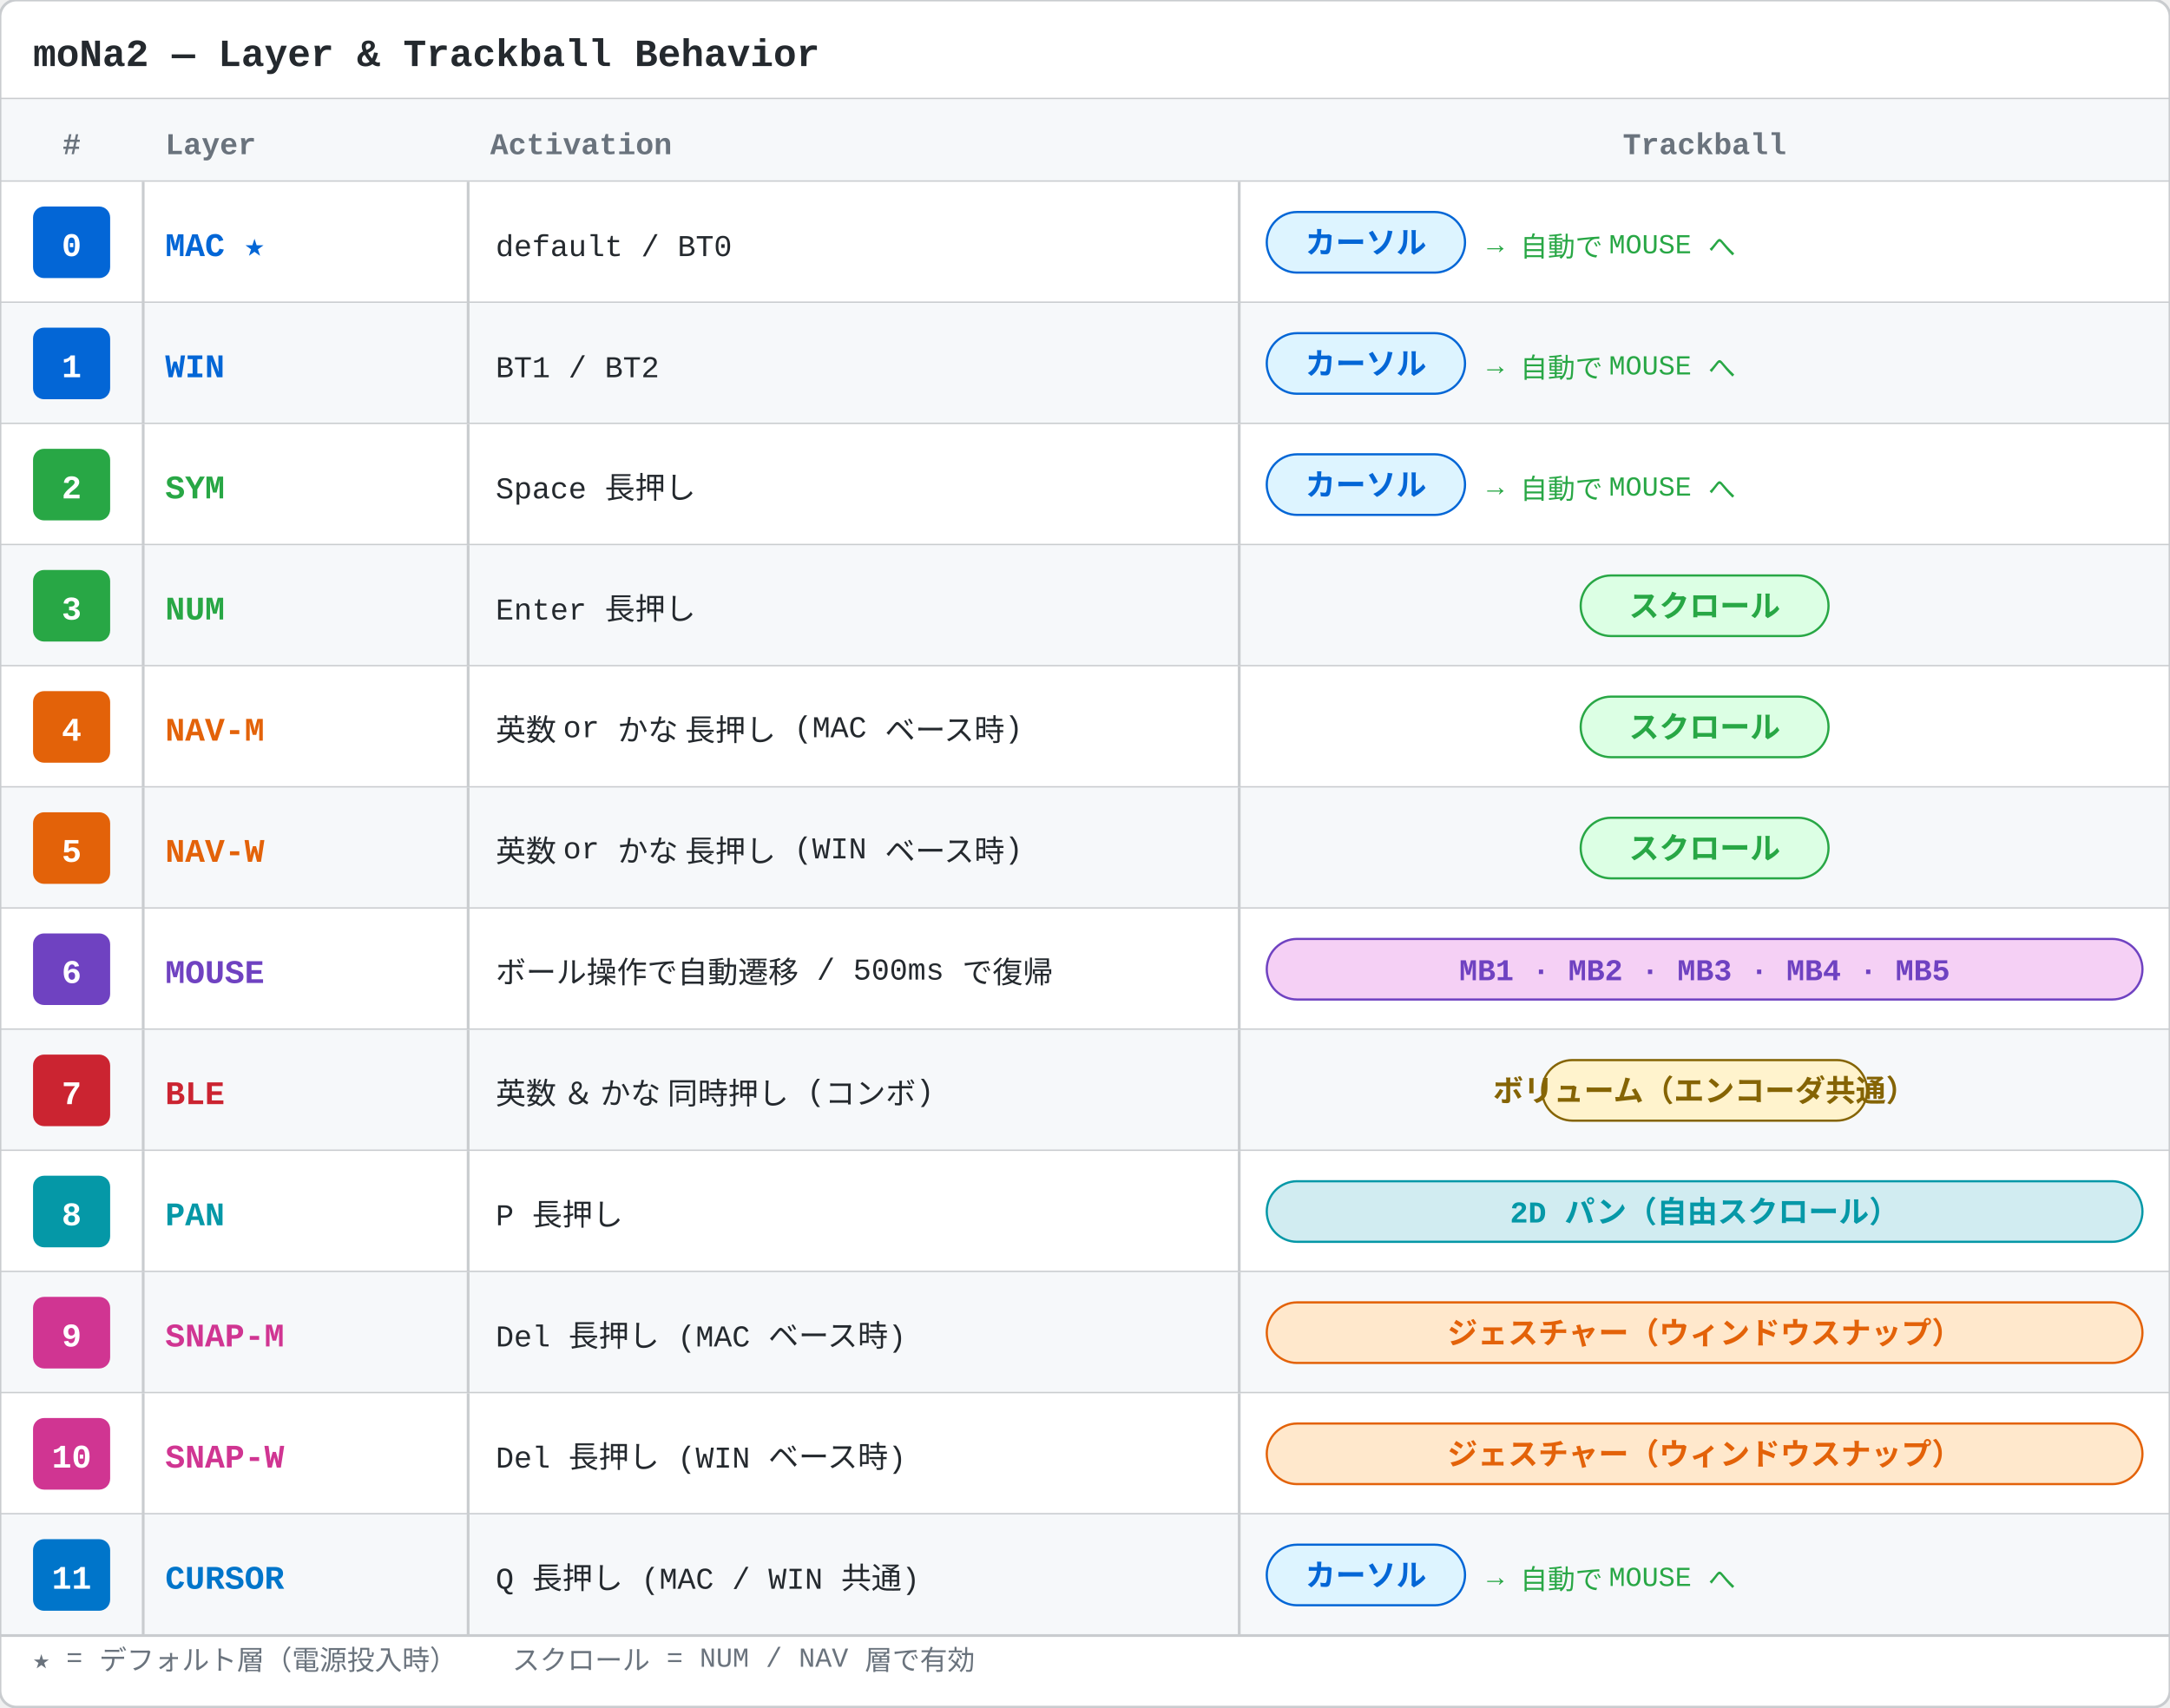
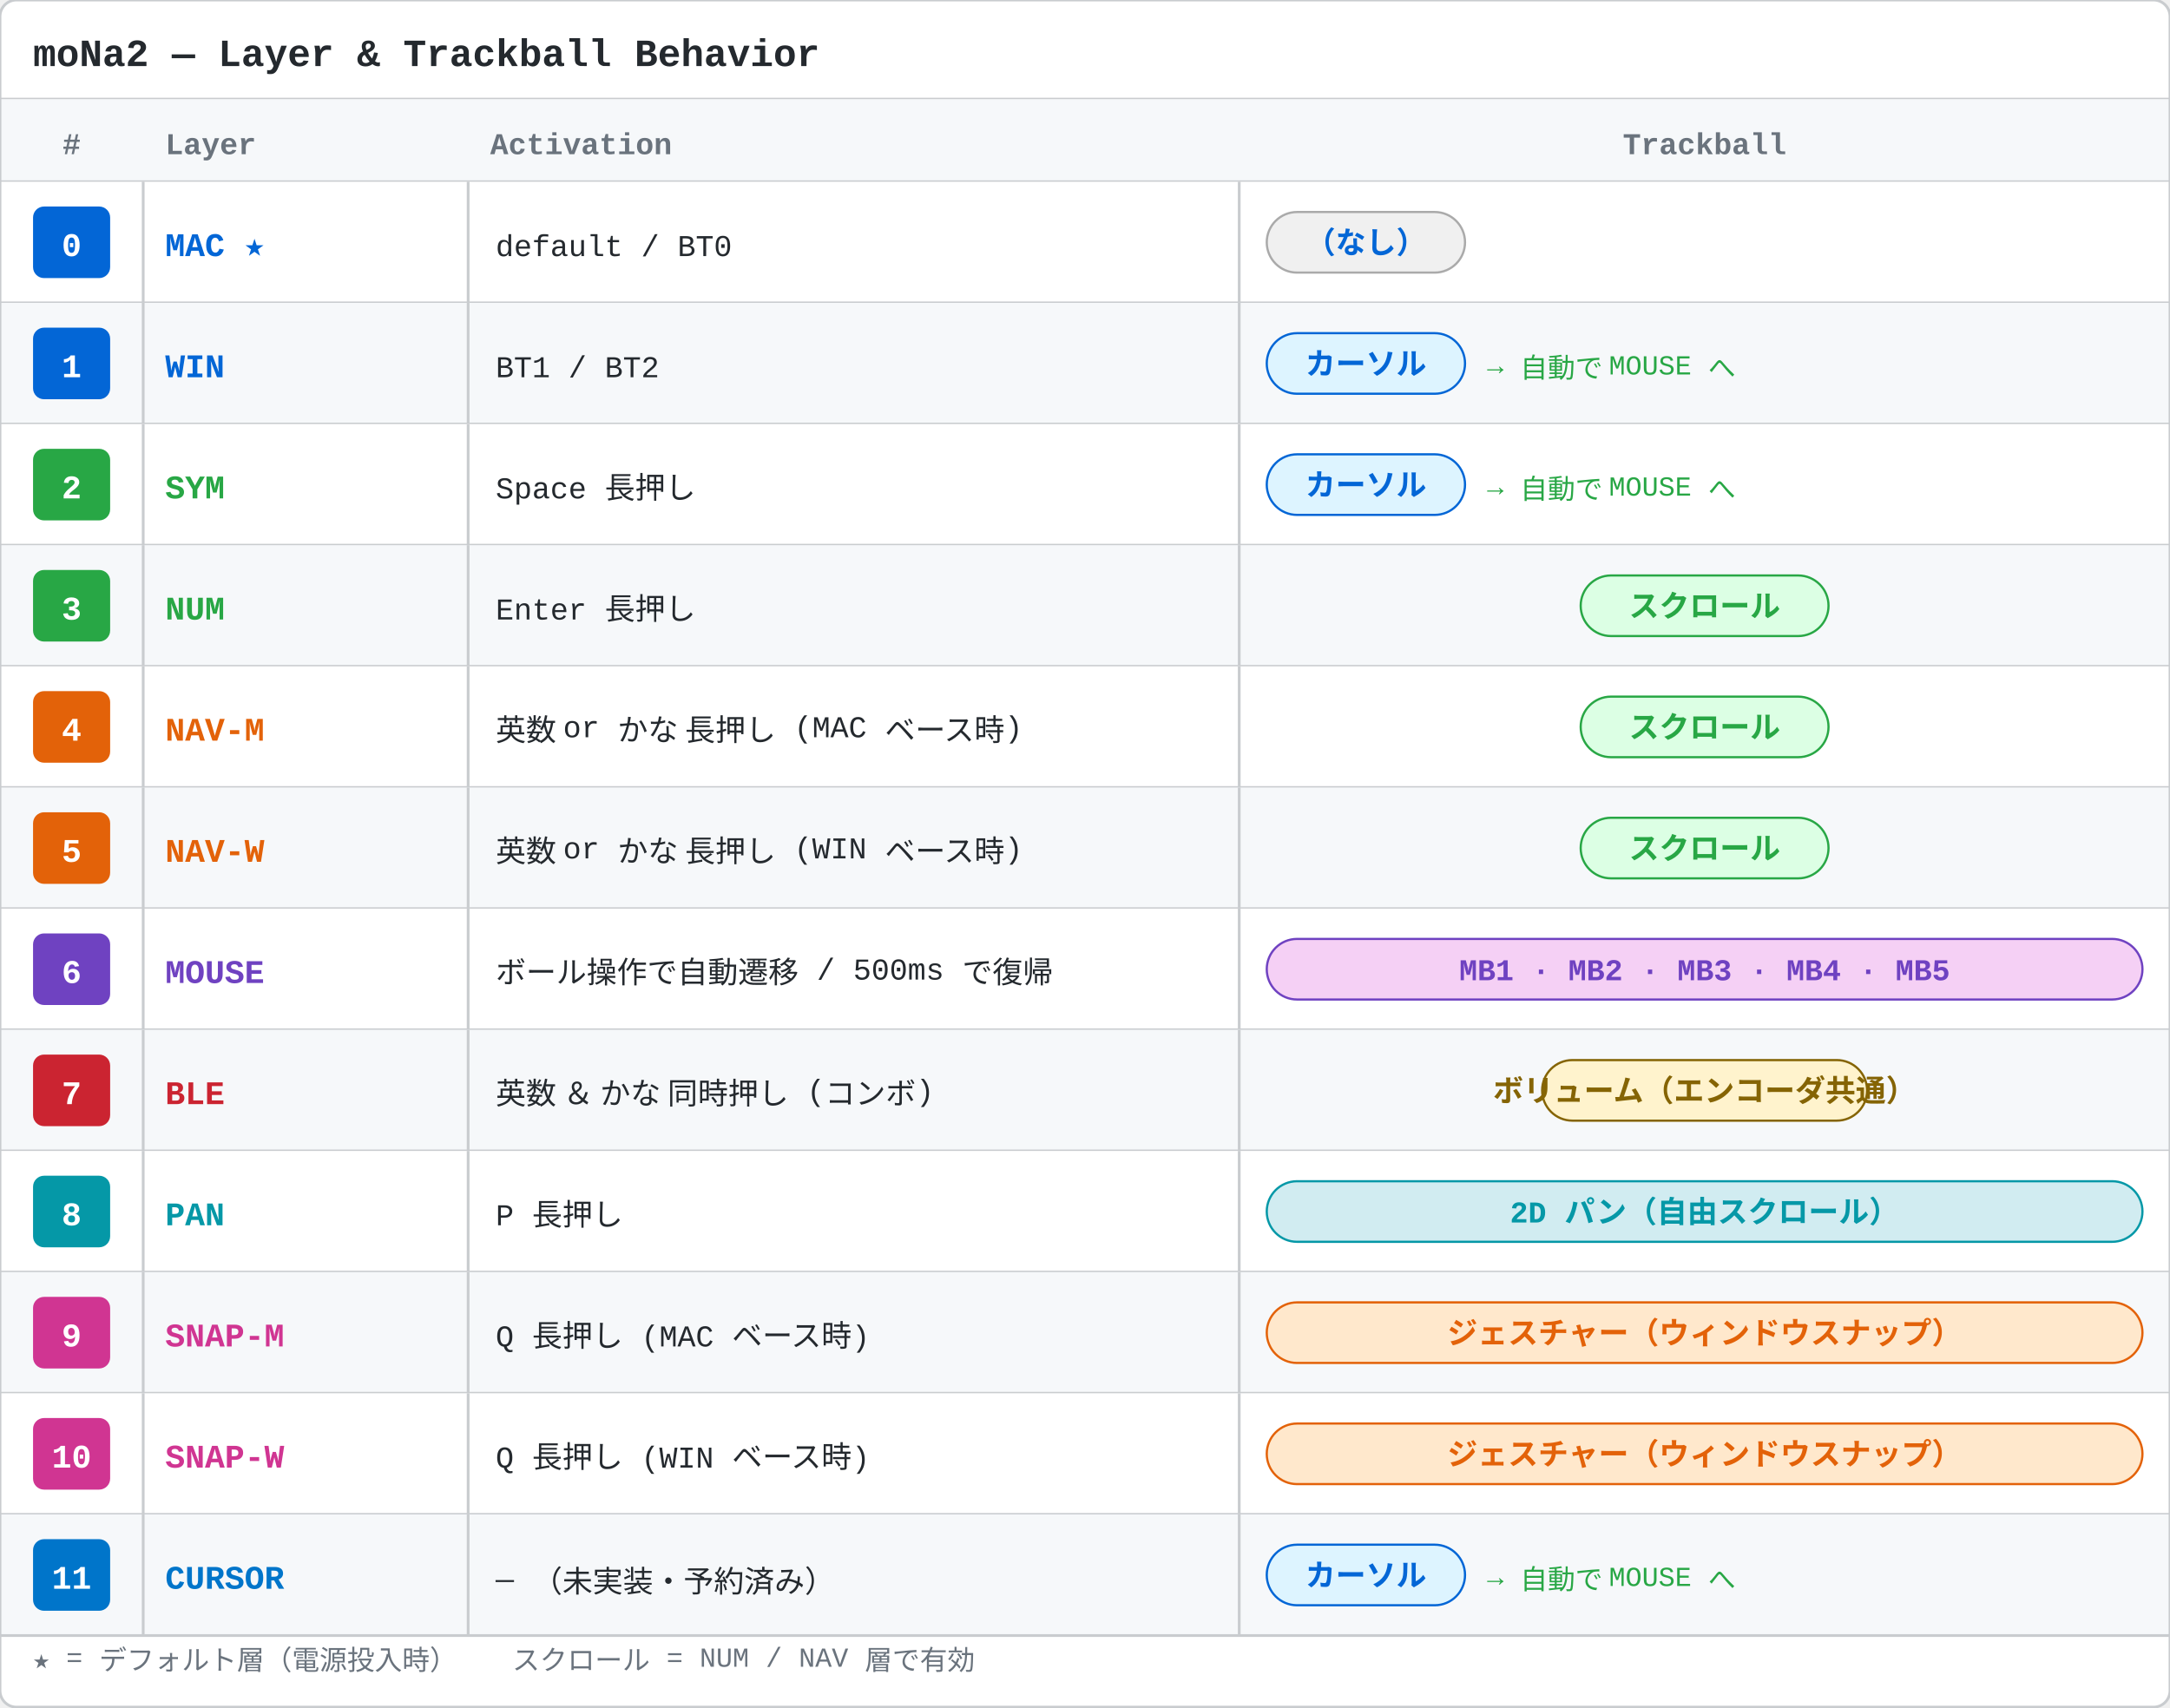
<svg xmlns="http://www.w3.org/2000/svg" width="788" height="620" viewBox="0 0 788 620">
  <rect x="0" y="0" width="788" height="620" fill="#ffffff" rx="6" />
  <text x="12" y="24" text-anchor="start" font-size="14" font-family="SFMono-Regular,Consolas,Liberation Mono,Menlo,monospace" font-weight="bold" fill="#24292e">moNa2 — Layer &amp; Trackball Behavior</text>
  <line x1="0" y1="36" x2="788" y2="36" stroke="#c9cccf" stroke-width="1" />
  <rect x="0" y="36" width="788" height="30" fill="#f6f8fa" />
  <text x="26" y="56" text-anchor="middle" font-size="11" font-family="SFMono-Regular,Consolas,Liberation Mono,Menlo,monospace" font-weight="bold" fill="#6a737d">#</text>
  <text x="60" y="56" text-anchor="start" font-size="11" font-family="SFMono-Regular,Consolas,Liberation Mono,Menlo,monospace" font-weight="bold" fill="#6a737d">Layer</text>
  <text x="178" y="56" text-anchor="start" font-size="11" font-family="SFMono-Regular,Consolas,Liberation Mono,Menlo,monospace" font-weight="bold" fill="#6a737d">Activation</text>
  <text x="619" y="56" text-anchor="middle" font-size="11" font-family="SFMono-Regular,Consolas,Liberation Mono,Menlo,monospace" font-weight="bold" fill="#6a737d">Trackball</text>
  <line x1="0" y1="66" x2="788" y2="66" stroke="#c9cccf" stroke-width="1" />
  <rect x="0" y="66" width="788" height="44" fill="#ffffff" />
  <line x1="0" y1="110" x2="788" y2="110" stroke="#c9cccf" stroke-width="1" />
  <rect x="12" y="75" width="28" height="26" fill="#0366d6" rx="4" />
  <text x="26" y="93" text-anchor="middle" font-size="12" font-family="SFMono-Regular,Consolas,Liberation Mono,Menlo,monospace" font-weight="bold" fill="#ffffff">0</text>
  <text x="60" y="93" text-anchor="start" font-size="12" font-family="SFMono-Regular,Consolas,Liberation Mono,Menlo,monospace" font-weight="bold" fill="#0366d6">MAC ★</text>
  <text x="180" y="93" text-anchor="start" font-size="11" font-family="SFMono-Regular,Consolas,Liberation Mono,Menlo,monospace" font-weight="normal" fill="#24292e">default  /  BT0</text>
-   <rect x="460" y="77" width="72" height="22" fill="#ddf4ff" rx="11" stroke="#0366d6" stroke-width="0.8" />
-   <text x="496" y="92" text-anchor="middle" font-size="11" font-family="SFMono-Regular,Consolas,Liberation Mono,Menlo,monospace" font-weight="bold" fill="#0366d6">カーソル</text>
-   <text x="540" y="92" text-anchor="start" font-size="10" font-family="SFMono-Regular,Consolas,Liberation Mono,Menlo,monospace" font-weight="normal" fill="#28a745">→ 自動で MOUSE へ</text>
+   <rect x="460" y="77" width="72" height="22" fill="#f0f0f0" rx="11" stroke="#aaaaaa" stroke-width="0.8" />
+   <text x="496" y="92" text-anchor="middle" font-size="11" font-family="SFMono-Regular,Consolas,Liberation Mono,Menlo,monospace" font-weight="bold" fill="#0366d6">（なし）</text>
+   <text x="540" y="92" text-anchor="start" font-size="10" font-family="SFMono-Regular,Consolas,Liberation Mono,Menlo,monospace" font-weight="normal" fill="#28a745" />
  <line x1="52" y1="66" x2="52" y2="110" stroke="#c9cccf" stroke-width="1" />
  <line x1="170" y1="66" x2="170" y2="110" stroke="#c9cccf" stroke-width="1" />
  <line x1="450" y1="66" x2="450" y2="110" stroke="#c9cccf" stroke-width="1" />
  <rect x="0" y="110" width="788" height="44" fill="#f6f8fa" />
  <line x1="0" y1="154" x2="788" y2="154" stroke="#c9cccf" stroke-width="1" />
  <rect x="12" y="119" width="28" height="26" fill="#0366d6" rx="4" />
  <text x="26" y="137" text-anchor="middle" font-size="12" font-family="SFMono-Regular,Consolas,Liberation Mono,Menlo,monospace" font-weight="bold" fill="#ffffff">1</text>
  <text x="60" y="137" text-anchor="start" font-size="12" font-family="SFMono-Regular,Consolas,Liberation Mono,Menlo,monospace" font-weight="bold" fill="#0366d6">WIN</text>
  <text x="180" y="137" text-anchor="start" font-size="11" font-family="SFMono-Regular,Consolas,Liberation Mono,Menlo,monospace" font-weight="normal" fill="#24292e">BT1  /  BT2</text>
  <rect x="460" y="121" width="72" height="22" fill="#ddf4ff" rx="11" stroke="#0366d6" stroke-width="0.8" />
  <text x="496" y="136" text-anchor="middle" font-size="11" font-family="SFMono-Regular,Consolas,Liberation Mono,Menlo,monospace" font-weight="bold" fill="#0366d6">カーソル</text>
  <text x="540" y="136" text-anchor="start" font-size="10" font-family="SFMono-Regular,Consolas,Liberation Mono,Menlo,monospace" font-weight="normal" fill="#28a745">→ 自動で MOUSE へ</text>
  <line x1="52" y1="110" x2="52" y2="154" stroke="#c9cccf" stroke-width="1" />
  <line x1="170" y1="110" x2="170" y2="154" stroke="#c9cccf" stroke-width="1" />
  <line x1="450" y1="110" x2="450" y2="154" stroke="#c9cccf" stroke-width="1" />
  <rect x="0" y="154" width="788" height="44" fill="#ffffff" />
  <line x1="0" y1="198" x2="788" y2="198" stroke="#c9cccf" stroke-width="1" />
  <rect x="12" y="163" width="28" height="26" fill="#28a745" rx="4" />
  <text x="26" y="181" text-anchor="middle" font-size="12" font-family="SFMono-Regular,Consolas,Liberation Mono,Menlo,monospace" font-weight="bold" fill="#ffffff">2</text>
  <text x="60" y="181" text-anchor="start" font-size="12" font-family="SFMono-Regular,Consolas,Liberation Mono,Menlo,monospace" font-weight="bold" fill="#28a745">SYM</text>
  <text x="180" y="181" text-anchor="start" font-size="11" font-family="SFMono-Regular,Consolas,Liberation Mono,Menlo,monospace" font-weight="normal" fill="#24292e">Space 長押し</text>
  <rect x="460" y="165" width="72" height="22" fill="#ddf4ff" rx="11" stroke="#0366d6" stroke-width="0.8" />
  <text x="496" y="180" text-anchor="middle" font-size="11" font-family="SFMono-Regular,Consolas,Liberation Mono,Menlo,monospace" font-weight="bold" fill="#0366d6">カーソル</text>
  <text x="540" y="180" text-anchor="start" font-size="10" font-family="SFMono-Regular,Consolas,Liberation Mono,Menlo,monospace" font-weight="normal" fill="#28a745">→ 自動で MOUSE へ</text>
  <line x1="52" y1="154" x2="52" y2="198" stroke="#c9cccf" stroke-width="1" />
  <line x1="170" y1="154" x2="170" y2="198" stroke="#c9cccf" stroke-width="1" />
  <line x1="450" y1="154" x2="450" y2="198" stroke="#c9cccf" stroke-width="1" />
  <rect x="0" y="198" width="788" height="44" fill="#f6f8fa" />
  <line x1="0" y1="242" x2="788" y2="242" stroke="#c9cccf" stroke-width="1" />
  <rect x="12" y="207" width="28" height="26" fill="#28a745" rx="4" />
  <text x="26" y="225" text-anchor="middle" font-size="12" font-family="SFMono-Regular,Consolas,Liberation Mono,Menlo,monospace" font-weight="bold" fill="#ffffff">3</text>
  <text x="60" y="225" text-anchor="start" font-size="12" font-family="SFMono-Regular,Consolas,Liberation Mono,Menlo,monospace" font-weight="bold" fill="#28a745">NUM</text>
  <text x="180" y="225" text-anchor="start" font-size="11" font-family="SFMono-Regular,Consolas,Liberation Mono,Menlo,monospace" font-weight="normal" fill="#24292e">Enter 長押し</text>
  <rect x="574" y="209" width="90" height="22" fill="#dcffe4" rx="11" stroke="#28a745" stroke-width="0.8" />
  <text x="619" y="224" text-anchor="middle" font-size="11" font-family="SFMono-Regular,Consolas,Liberation Mono,Menlo,monospace" font-weight="bold" fill="#28a745">スクロール</text>
  <line x1="52" y1="198" x2="52" y2="242" stroke="#c9cccf" stroke-width="1" />
  <line x1="170" y1="198" x2="170" y2="242" stroke="#c9cccf" stroke-width="1" />
  <line x1="450" y1="198" x2="450" y2="242" stroke="#c9cccf" stroke-width="1" />
  <rect x="0" y="242" width="788" height="44" fill="#ffffff" />
  <line x1="0" y1="286" x2="788" y2="286" stroke="#c9cccf" stroke-width="1" />
  <rect x="12" y="251" width="28" height="26" fill="#e36209" rx="4" />
  <text x="26" y="269" text-anchor="middle" font-size="12" font-family="SFMono-Regular,Consolas,Liberation Mono,Menlo,monospace" font-weight="bold" fill="#ffffff">4</text>
  <text x="60" y="269" text-anchor="start" font-size="12" font-family="SFMono-Regular,Consolas,Liberation Mono,Menlo,monospace" font-weight="bold" fill="#e36209">NAV-M</text>
  <text x="180" y="269" text-anchor="start" font-size="11" font-family="SFMono-Regular,Consolas,Liberation Mono,Menlo,monospace" font-weight="normal" fill="#24292e">英数 or かな 長押し  (MAC ベース時)</text>
  <rect x="574" y="253" width="90" height="22" fill="#dcffe4" rx="11" stroke="#28a745" stroke-width="0.8" />
  <text x="619" y="268" text-anchor="middle" font-size="11" font-family="SFMono-Regular,Consolas,Liberation Mono,Menlo,monospace" font-weight="bold" fill="#28a745">スクロール</text>
  <line x1="52" y1="242" x2="52" y2="286" stroke="#c9cccf" stroke-width="1" />
  <line x1="170" y1="242" x2="170" y2="286" stroke="#c9cccf" stroke-width="1" />
  <line x1="450" y1="242" x2="450" y2="286" stroke="#c9cccf" stroke-width="1" />
  <rect x="0" y="286" width="788" height="44" fill="#f6f8fa" />
  <line x1="0" y1="330" x2="788" y2="330" stroke="#c9cccf" stroke-width="1" />
  <rect x="12" y="295" width="28" height="26" fill="#e36209" rx="4" />
  <text x="26" y="313" text-anchor="middle" font-size="12" font-family="SFMono-Regular,Consolas,Liberation Mono,Menlo,monospace" font-weight="bold" fill="#ffffff">5</text>
  <text x="60" y="313" text-anchor="start" font-size="12" font-family="SFMono-Regular,Consolas,Liberation Mono,Menlo,monospace" font-weight="bold" fill="#e36209">NAV-W</text>
  <text x="180" y="313" text-anchor="start" font-size="11" font-family="SFMono-Regular,Consolas,Liberation Mono,Menlo,monospace" font-weight="normal" fill="#24292e">英数 or かな 長押し  (WIN ベース時)</text>
  <rect x="574" y="297" width="90" height="22" fill="#dcffe4" rx="11" stroke="#28a745" stroke-width="0.8" />
  <text x="619" y="312" text-anchor="middle" font-size="11" font-family="SFMono-Regular,Consolas,Liberation Mono,Menlo,monospace" font-weight="bold" fill="#28a745">スクロール</text>
  <line x1="52" y1="286" x2="52" y2="330" stroke="#c9cccf" stroke-width="1" />
  <line x1="170" y1="286" x2="170" y2="330" stroke="#c9cccf" stroke-width="1" />
  <line x1="450" y1="286" x2="450" y2="330" stroke="#c9cccf" stroke-width="1" />
  <rect x="0" y="330" width="788" height="44" fill="#ffffff" />
  <line x1="0" y1="374" x2="788" y2="374" stroke="#c9cccf" stroke-width="1" />
  <rect x="12" y="339" width="28" height="26" fill="#6f42c1" rx="4" />
  <text x="26" y="357" text-anchor="middle" font-size="12" font-family="SFMono-Regular,Consolas,Liberation Mono,Menlo,monospace" font-weight="bold" fill="#ffffff">6</text>
  <text x="60" y="357" text-anchor="start" font-size="12" font-family="SFMono-Regular,Consolas,Liberation Mono,Menlo,monospace" font-weight="bold" fill="#6f42c1">MOUSE</text>
  <text x="180" y="357" text-anchor="start" font-size="11" font-family="SFMono-Regular,Consolas,Liberation Mono,Menlo,monospace" font-weight="normal" fill="#24292e">ボール操作で自動遷移  /  500ms で復帰</text>
  <rect x="460" y="341" width="318" height="22" fill="#f5d0f5" rx="11" stroke="#6f42c1" stroke-width="0.8" />
  <text x="619" y="356" text-anchor="middle" font-size="11" font-family="SFMono-Regular,Consolas,Liberation Mono,Menlo,monospace" font-weight="bold" fill="#6f42c1">MB1 · MB2 · MB3 · MB4 · MB5</text>
  <line x1="52" y1="330" x2="52" y2="374" stroke="#c9cccf" stroke-width="1" />
  <line x1="170" y1="330" x2="170" y2="374" stroke="#c9cccf" stroke-width="1" />
  <line x1="450" y1="330" x2="450" y2="374" stroke="#c9cccf" stroke-width="1" />
  <rect x="0" y="374" width="788" height="44" fill="#f6f8fa" />
  <line x1="0" y1="418" x2="788" y2="418" stroke="#c9cccf" stroke-width="1" />
  <rect x="12" y="383" width="28" height="26" fill="#cb2431" rx="4" />
  <text x="26" y="401" text-anchor="middle" font-size="12" font-family="SFMono-Regular,Consolas,Liberation Mono,Menlo,monospace" font-weight="bold" fill="#ffffff">7</text>
  <text x="60" y="401" text-anchor="start" font-size="12" font-family="SFMono-Regular,Consolas,Liberation Mono,Menlo,monospace" font-weight="bold" fill="#cb2431">BLE</text>
  <text x="180" y="401" text-anchor="start" font-size="11" font-family="SFMono-Regular,Consolas,Liberation Mono,Menlo,monospace" font-weight="normal" fill="#24292e">英数 ＆ かな  同時押し (コンボ)</text>
  <rect x="560" y="385" width="118" height="22" fill="#fff3cd" rx="11" stroke="#856404" stroke-width="0.8" />
  <text x="619" y="400" text-anchor="middle" font-size="11" font-family="SFMono-Regular,Consolas,Liberation Mono,Menlo,monospace" font-weight="bold" fill="#856404">ボリューム（エンコーダ共通）</text>
  <line x1="52" y1="374" x2="52" y2="418" stroke="#c9cccf" stroke-width="1" />
  <line x1="170" y1="374" x2="170" y2="418" stroke="#c9cccf" stroke-width="1" />
  <line x1="450" y1="374" x2="450" y2="418" stroke="#c9cccf" stroke-width="1" />
  <rect x="0" y="418" width="788" height="44" fill="#ffffff" />
  <line x1="0" y1="462" x2="788" y2="462" stroke="#c9cccf" stroke-width="1" />
  <rect x="12" y="427" width="28" height="26" fill="#0598a7" rx="4" />
  <text x="26" y="445" text-anchor="middle" font-size="12" font-family="SFMono-Regular,Consolas,Liberation Mono,Menlo,monospace" font-weight="bold" fill="#ffffff">8</text>
  <text x="60" y="445" text-anchor="start" font-size="12" font-family="SFMono-Regular,Consolas,Liberation Mono,Menlo,monospace" font-weight="bold" fill="#0598a7">PAN</text>
  <text x="180" y="445" text-anchor="start" font-size="11" font-family="SFMono-Regular,Consolas,Liberation Mono,Menlo,monospace" font-weight="normal" fill="#24292e">P 長押し</text>
  <rect x="460" y="429" width="318" height="22" fill="#d1ecf1" rx="11" stroke="#0598a7" stroke-width="0.8" />
  <text x="619" y="444" text-anchor="middle" font-size="11" font-family="SFMono-Regular,Consolas,Liberation Mono,Menlo,monospace" font-weight="bold" fill="#0598a7">2D パン（自由スクロール）</text>
  <line x1="52" y1="418" x2="52" y2="462" stroke="#c9cccf" stroke-width="1" />
  <line x1="170" y1="418" x2="170" y2="462" stroke="#c9cccf" stroke-width="1" />
  <line x1="450" y1="418" x2="450" y2="462" stroke="#c9cccf" stroke-width="1" />
  <rect x="0" y="462" width="788" height="44" fill="#f6f8fa" />
  <line x1="0" y1="506" x2="788" y2="506" stroke="#c9cccf" stroke-width="1" />
  <rect x="12" y="471" width="28" height="26" fill="#d03592" rx="4" />
  <text x="26" y="489" text-anchor="middle" font-size="12" font-family="SFMono-Regular,Consolas,Liberation Mono,Menlo,monospace" font-weight="bold" fill="#ffffff">9</text>
  <text x="60" y="489" text-anchor="start" font-size="12" font-family="SFMono-Regular,Consolas,Liberation Mono,Menlo,monospace" font-weight="bold" fill="#d03592">SNAP-M</text>
-   <text x="180" y="489" text-anchor="start" font-size="11" font-family="SFMono-Regular,Consolas,Liberation Mono,Menlo,monospace" font-weight="normal" fill="#24292e">Del 長押し  (MAC ベース時)</text>
+   <text x="180" y="489" text-anchor="start" font-size="11" font-family="SFMono-Regular,Consolas,Liberation Mono,Menlo,monospace" font-weight="normal" fill="#24292e">Q 長押し  (MAC ベース時)</text>
  <rect x="460" y="473" width="318" height="22" fill="#ffe8cc" rx="11" stroke="#e36209" stroke-width="0.8" />
  <text x="619" y="488" text-anchor="middle" font-size="11" font-family="SFMono-Regular,Consolas,Liberation Mono,Menlo,monospace" font-weight="bold" fill="#e36209">ジェスチャー（ウィンドウスナップ）</text>
  <line x1="52" y1="462" x2="52" y2="506" stroke="#c9cccf" stroke-width="1" />
  <line x1="170" y1="462" x2="170" y2="506" stroke="#c9cccf" stroke-width="1" />
  <line x1="450" y1="462" x2="450" y2="506" stroke="#c9cccf" stroke-width="1" />
  <rect x="0" y="506" width="788" height="44" fill="#ffffff" />
  <line x1="0" y1="550" x2="788" y2="550" stroke="#c9cccf" stroke-width="1" />
  <rect x="12" y="515" width="28" height="26" fill="#d03592" rx="4" />
  <text x="26" y="533" text-anchor="middle" font-size="12" font-family="SFMono-Regular,Consolas,Liberation Mono,Menlo,monospace" font-weight="bold" fill="#ffffff">10</text>
  <text x="60" y="533" text-anchor="start" font-size="12" font-family="SFMono-Regular,Consolas,Liberation Mono,Menlo,monospace" font-weight="bold" fill="#d03592">SNAP-W</text>
-   <text x="180" y="533" text-anchor="start" font-size="11" font-family="SFMono-Regular,Consolas,Liberation Mono,Menlo,monospace" font-weight="normal" fill="#24292e">Del 長押し  (WIN ベース時)</text>
+   <text x="180" y="533" text-anchor="start" font-size="11" font-family="SFMono-Regular,Consolas,Liberation Mono,Menlo,monospace" font-weight="normal" fill="#24292e">Q 長押し  (WIN ベース時)</text>
  <rect x="460" y="517" width="318" height="22" fill="#ffe8cc" rx="11" stroke="#e36209" stroke-width="0.8" />
  <text x="619" y="532" text-anchor="middle" font-size="11" font-family="SFMono-Regular,Consolas,Liberation Mono,Menlo,monospace" font-weight="bold" fill="#e36209">ジェスチャー（ウィンドウスナップ）</text>
  <line x1="52" y1="506" x2="52" y2="550" stroke="#c9cccf" stroke-width="1" />
  <line x1="170" y1="506" x2="170" y2="550" stroke="#c9cccf" stroke-width="1" />
  <line x1="450" y1="506" x2="450" y2="550" stroke="#c9cccf" stroke-width="1" />
  <rect x="0" y="550" width="788" height="44" fill="#f6f8fa" />
  <line x1="0" y1="594" x2="788" y2="594" stroke="#c9cccf" stroke-width="1" />
  <rect x="12" y="559" width="28" height="26" fill="#0075ca" rx="4" />
  <text x="26" y="577" text-anchor="middle" font-size="12" font-family="SFMono-Regular,Consolas,Liberation Mono,Menlo,monospace" font-weight="bold" fill="#ffffff">11</text>
  <text x="60" y="577" text-anchor="start" font-size="12" font-family="SFMono-Regular,Consolas,Liberation Mono,Menlo,monospace" font-weight="bold" fill="#0075ca">CURSOR</text>
-   <text x="180" y="577" text-anchor="start" font-size="11" font-family="SFMono-Regular,Consolas,Liberation Mono,Menlo,monospace" font-weight="normal" fill="#24292e">Q 長押し  (MAC / WIN 共通)</text>
+   <text x="180" y="577" text-anchor="start" font-size="11" font-family="SFMono-Regular,Consolas,Liberation Mono,Menlo,monospace" font-weight="normal" fill="#24292e">— （未実装・予約済み）</text>
  <rect x="460" y="561" width="72" height="22" fill="#ddf4ff" rx="11" stroke="#0366d6" stroke-width="0.8" />
  <text x="496" y="576" text-anchor="middle" font-size="11" font-family="SFMono-Regular,Consolas,Liberation Mono,Menlo,monospace" font-weight="bold" fill="#0366d6">カーソル</text>
  <text x="540" y="576" text-anchor="start" font-size="10" font-family="SFMono-Regular,Consolas,Liberation Mono,Menlo,monospace" font-weight="normal" fill="#28a745">→ 自動で MOUSE へ</text>
  <line x1="52" y1="550" x2="52" y2="594" stroke="#c9cccf" stroke-width="1" />
  <line x1="170" y1="550" x2="170" y2="594" stroke="#c9cccf" stroke-width="1" />
  <line x1="450" y1="550" x2="450" y2="594" stroke="#c9cccf" stroke-width="1" />
  <rect x="0" y="0" width="788" height="620" fill="none" rx="6" stroke="#c9cccf" stroke-width="1" />
  <text x="12" y="606" text-anchor="start" font-size="10" font-family="SFMono-Regular,Consolas,Liberation Mono,Menlo,monospace" font-weight="normal" fill="#6a737d">★ = デフォルト層（電源投入時）　　スクロール = NUM / NAV 層で有効</text>
</svg>
